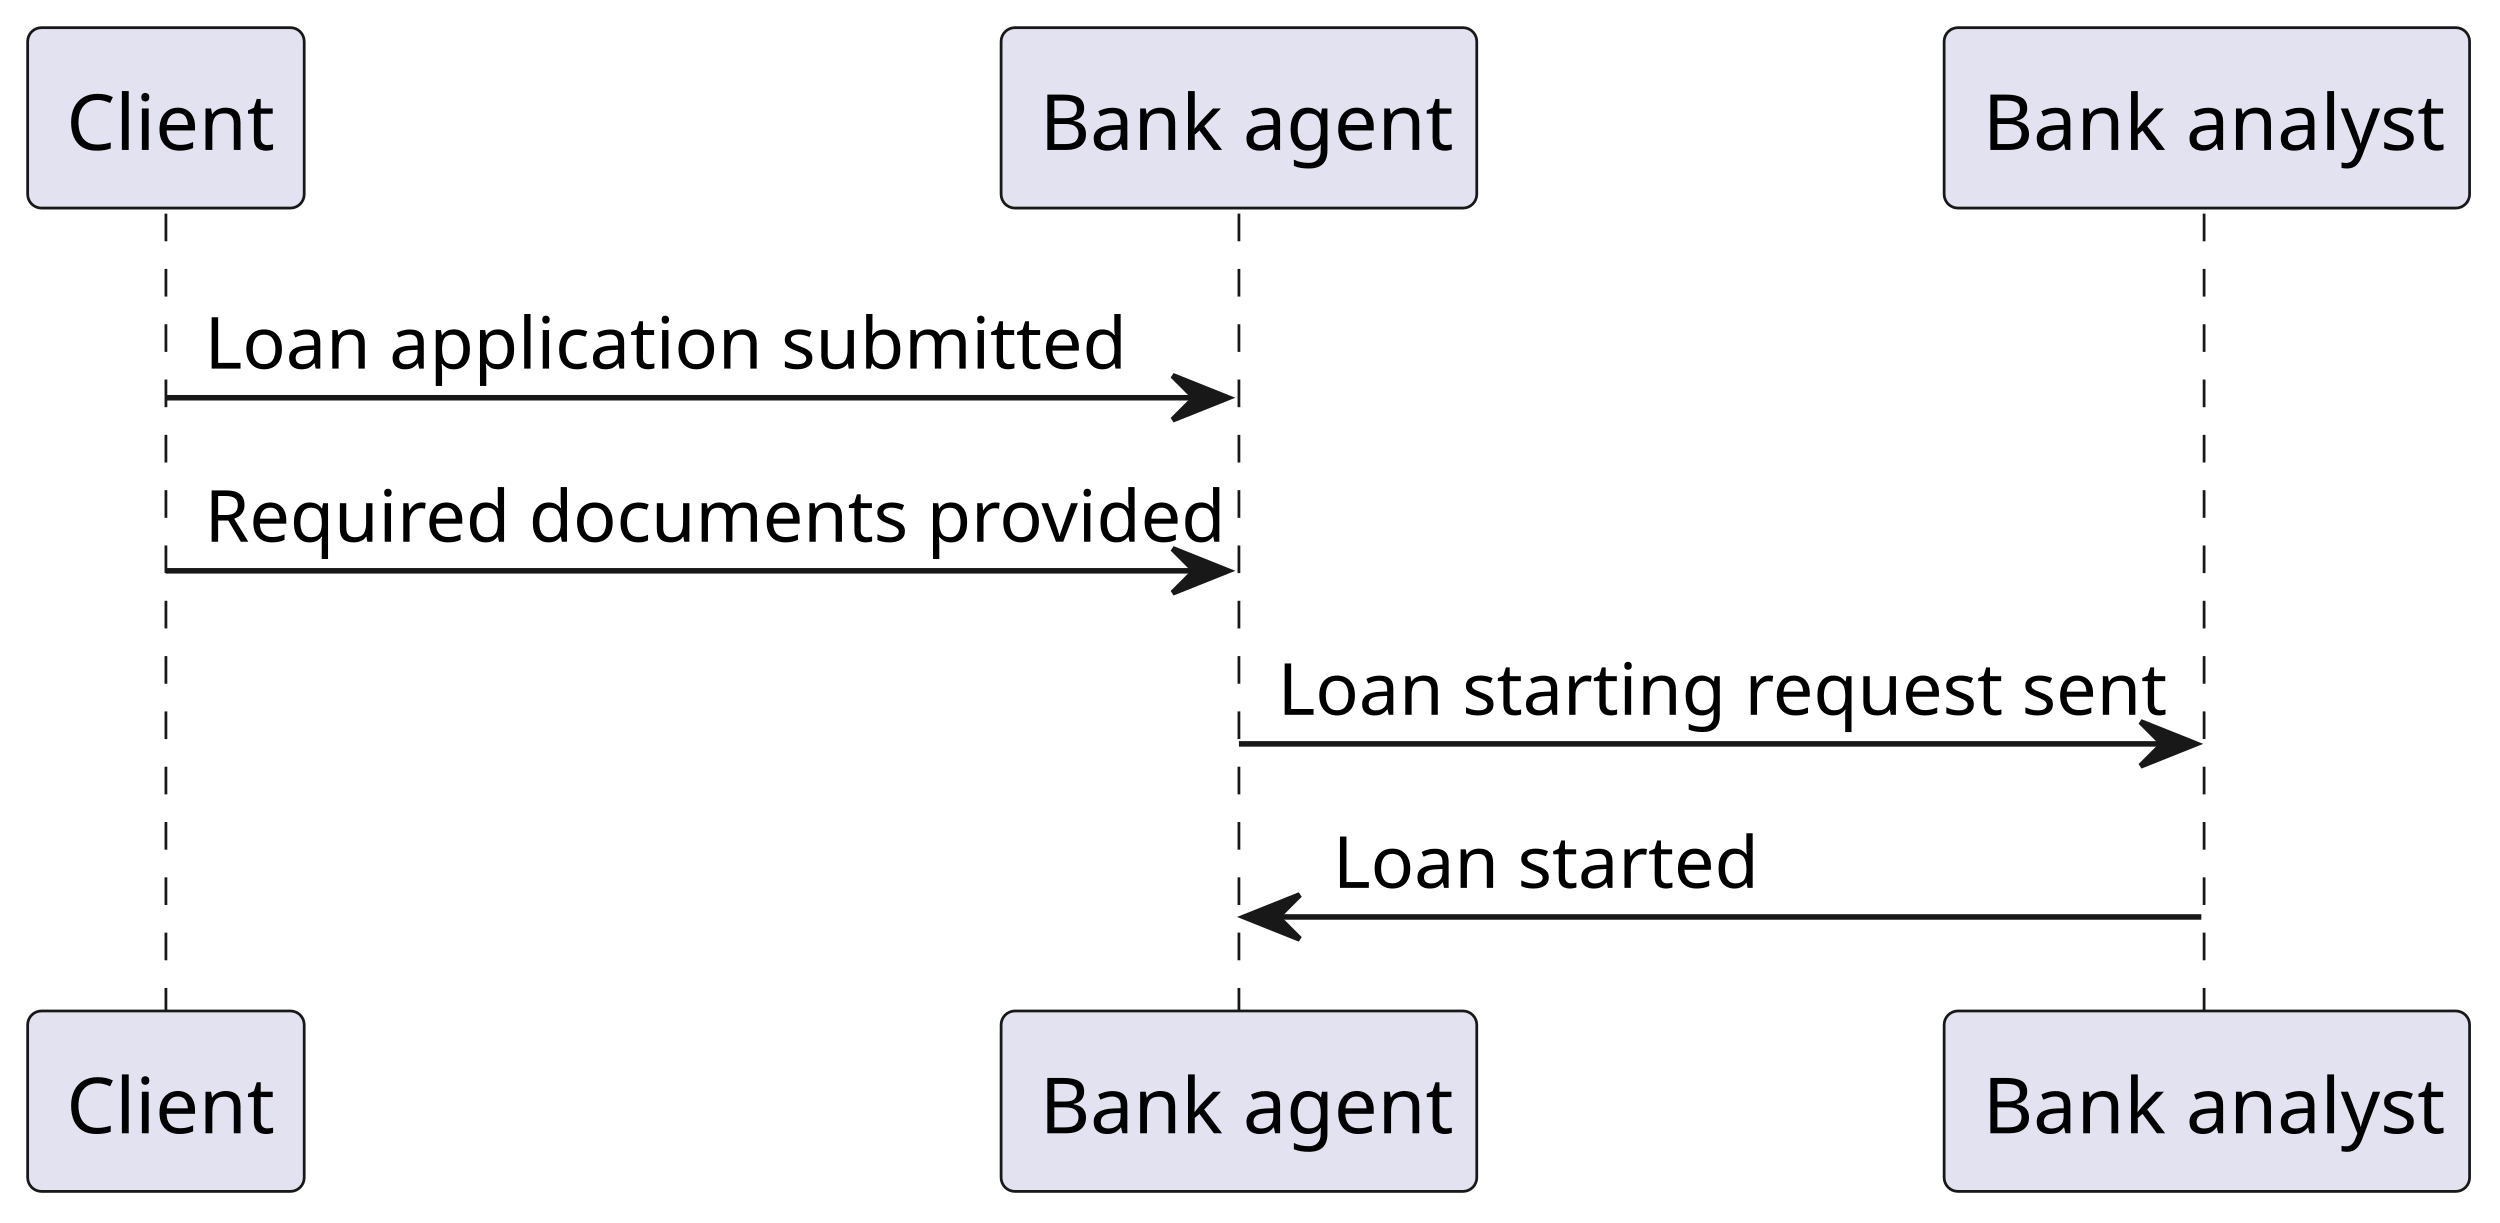
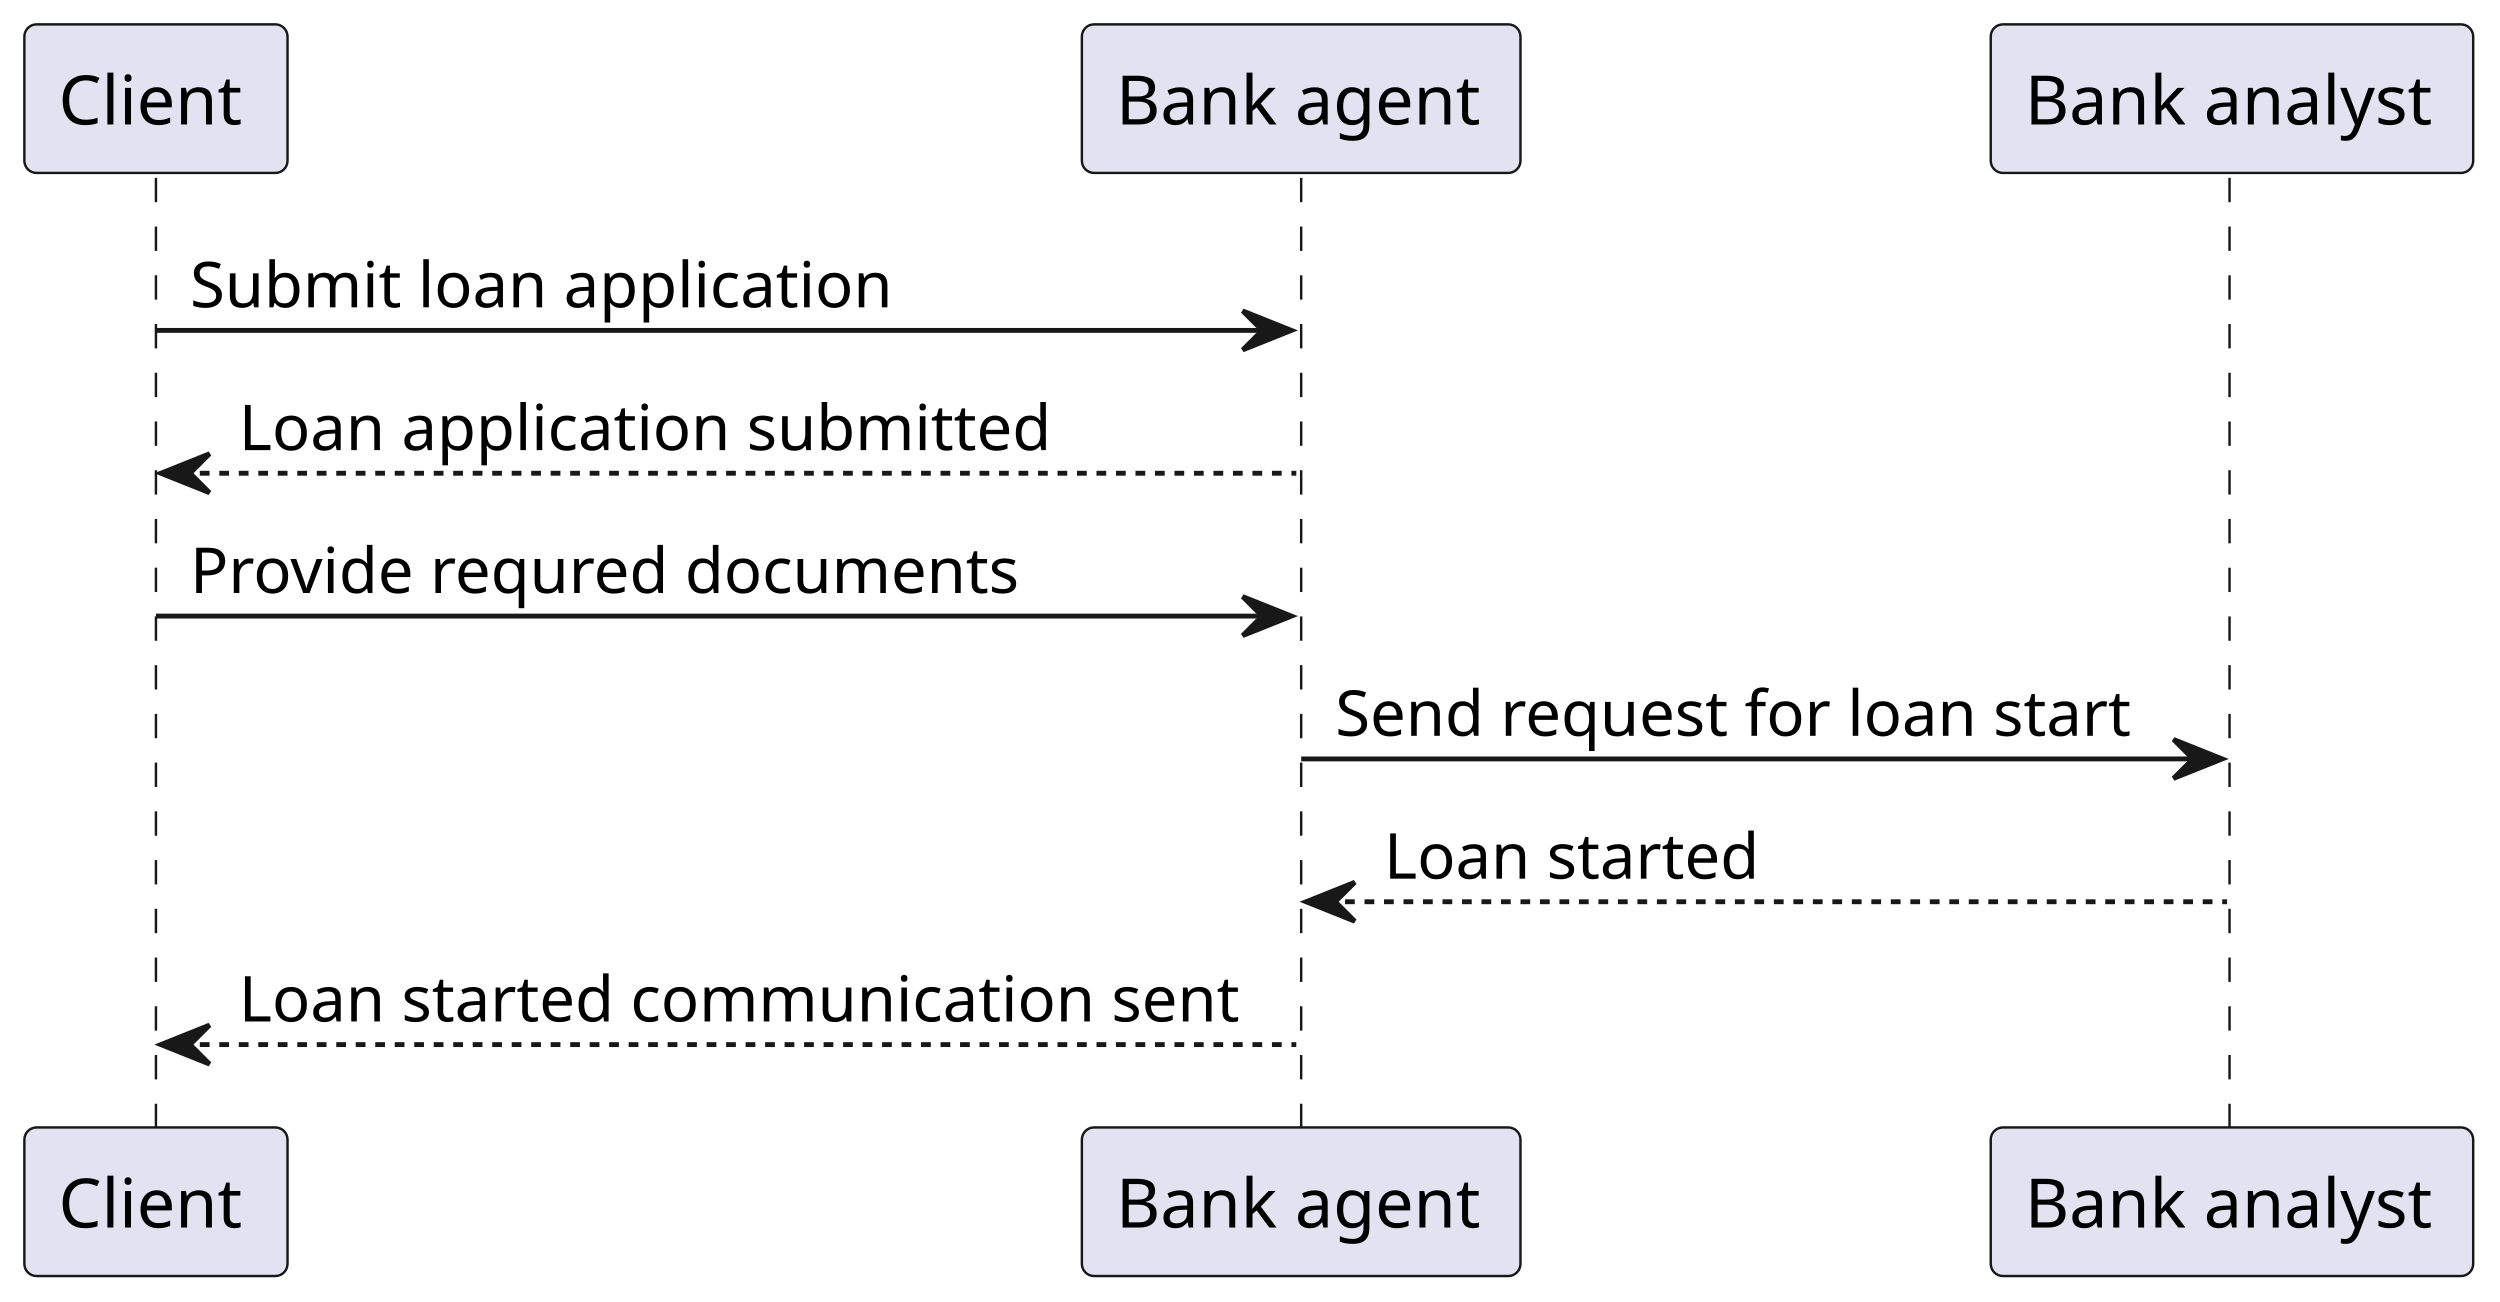
- <svg xmlns="http://www.w3.org/2000/svg" contentStyleType="text/css" height="221px" preserveAspectRatio="none" style="width:452px;height:221px;background:#FFFFFF;" version="1.1" viewBox="0 0 452 221" width="452px" zoomAndPan="magnify">
+ <svg xmlns="http://www.w3.org/2000/svg" contentStyleType="text/css" height="267px" preserveAspectRatio="none" style="width:513px;height:267px;background:#FFFFFF;" version="1.1" viewBox="0 0 513 267" width="513px" zoomAndPan="magnify">
  <defs />
  <g>
-     <line style="stroke:#181818;stroke-width:0.5;stroke-dasharray:5.0,5.0;" x1="30" x2="30" y1="38.621" y2="183.785" />
-     <line style="stroke:#181818;stroke-width:0.5;stroke-dasharray:5.0,5.0;" x1="224" x2="224" y1="38.621" y2="183.785" />
-     <line style="stroke:#181818;stroke-width:0.5;stroke-dasharray:5.0,5.0;" x1="398.5" x2="398.5" y1="38.621" y2="183.785" />
-     <rect fill="#E2E2F0" height="32.621" rx="2.5" ry="2.5" style="stroke:#181818;stroke-width:0.5;" width="50" x="5" y="5" />
-     <text fill="#000000" font-family="sans-serif" font-size="14" lengthAdjust="spacing" textLength="36" x="12" y="27.107">Client</text>
-     <rect fill="#E2E2F0" height="32.621" rx="2.5" ry="2.5" style="stroke:#181818;stroke-width:0.5;" width="50" x="5" y="182.785" />
-     <text fill="#000000" font-family="sans-serif" font-size="14" lengthAdjust="spacing" textLength="36" x="12" y="204.893">Client</text>
-     <rect fill="#E2E2F0" height="32.621" rx="2.5" ry="2.5" style="stroke:#181818;stroke-width:0.5;" width="86" x="181" y="5" />
-     <text fill="#000000" font-family="sans-serif" font-size="14" lengthAdjust="spacing" textLength="72" x="188" y="27.107">Bank agent</text>
-     <rect fill="#E2E2F0" height="32.621" rx="2.5" ry="2.5" style="stroke:#181818;stroke-width:0.5;" width="86" x="181" y="182.785" />
-     <text fill="#000000" font-family="sans-serif" font-size="14" lengthAdjust="spacing" textLength="72" x="188" y="204.893">Bank agent</text>
-     <rect fill="#E2E2F0" height="32.621" rx="2.5" ry="2.5" style="stroke:#181818;stroke-width:0.5;" width="95" x="351.5" y="5" />
-     <text fill="#000000" font-family="sans-serif" font-size="14" lengthAdjust="spacing" textLength="81" x="358.5" y="27.107">Bank analyst</text>
-     <rect fill="#E2E2F0" height="32.621" rx="2.5" ry="2.5" style="stroke:#181818;stroke-width:0.5;" width="95" x="351.5" y="182.785" />
-     <text fill="#000000" font-family="sans-serif" font-size="14" lengthAdjust="spacing" textLength="81" x="358.5" y="204.893">Bank analyst</text>
-     <polygon fill="#181818" points="212,67.912,222,71.912,212,75.912,216,71.912" style="stroke:#181818;stroke-width:1.0;" />
-     <line style="stroke:#181818;stroke-width:1.0;" x1="30" x2="218" y1="71.912" y2="71.912" />
-     <text fill="#000000" font-family="sans-serif" font-size="13" lengthAdjust="spacing" textLength="155" x="37" y="66.649">Loan application submitted</text>
-     <polygon fill="#181818" points="212,99.203,222,103.203,212,107.203,216,103.203" style="stroke:#181818;stroke-width:1.0;" />
-     <line style="stroke:#181818;stroke-width:1.0;" x1="30" x2="218" y1="103.203" y2="103.203" />
-     <text fill="#000000" font-family="sans-serif" font-size="13" lengthAdjust="spacing" textLength="170" x="37" y="97.94">Required documents provided</text>
-     <polygon fill="#181818" points="387,130.494,397,134.494,387,138.494,391,134.494" style="stroke:#181818;stroke-width:1.0;" />
-     <line style="stroke:#181818;stroke-width:1.0;" x1="224" x2="393" y1="134.494" y2="134.494" />
-     <text fill="#000000" font-family="sans-serif" font-size="13" lengthAdjust="spacing" textLength="151" x="231" y="129.231">Loan starting request sent</text>
-     <polygon fill="#181818" points="235,161.785,225,165.785,235,169.785,231,165.785" style="stroke:#181818;stroke-width:1.0;" />
-     <line style="stroke:#181818;stroke-width:1.0;" x1="229" x2="398" y1="165.785" y2="165.785" />
-     <text fill="#000000" font-family="sans-serif" font-size="13" lengthAdjust="spacing" textLength="72" x="241" y="160.523">Loan started</text>
+     <line style="stroke:#181818;stroke-width:0.5;stroke-dasharray:5.0,5.0;" x1="32" x2="32" y1="36.488" y2="232.352" />
+     <line style="stroke:#181818;stroke-width:0.5;stroke-dasharray:5.0,5.0;" x1="267" x2="267" y1="36.488" y2="232.352" />
+     <line style="stroke:#181818;stroke-width:0.5;stroke-dasharray:5.0,5.0;" x1="457.5" x2="457.5" y1="36.488" y2="232.352" />
+     <rect fill="#E2E2F0" height="30.488" rx="2.5" ry="2.5" style="stroke:#181818;stroke-width:0.5;" width="54" x="5" y="5" />
+     <text fill="#000000" font-family="sans-serif" font-size="14" lengthAdjust="spacing" textLength="40" x="12" y="25.535">Client</text>
+     <rect fill="#E2E2F0" height="30.488" rx="2.5" ry="2.5" style="stroke:#181818;stroke-width:0.5;" width="54" x="5" y="231.352" />
+     <text fill="#000000" font-family="sans-serif" font-size="14" lengthAdjust="spacing" textLength="40" x="12" y="251.887">Client</text>
+     <rect fill="#E2E2F0" height="30.488" rx="2.5" ry="2.5" style="stroke:#181818;stroke-width:0.5;" width="90" x="222" y="5" />
+     <text fill="#000000" font-family="sans-serif" font-size="14" lengthAdjust="spacing" textLength="76" x="229" y="25.535">Bank agent</text>
+     <rect fill="#E2E2F0" height="30.488" rx="2.5" ry="2.5" style="stroke:#181818;stroke-width:0.5;" width="90" x="222" y="231.352" />
+     <text fill="#000000" font-family="sans-serif" font-size="14" lengthAdjust="spacing" textLength="76" x="229" y="251.887">Bank agent</text>
+     <rect fill="#E2E2F0" height="30.488" rx="2.5" ry="2.5" style="stroke:#181818;stroke-width:0.5;" width="99" x="408.5" y="5" />
+     <text fill="#000000" font-family="sans-serif" font-size="14" lengthAdjust="spacing" textLength="85" x="415.5" y="25.535">Bank analyst</text>
+     <rect fill="#E2E2F0" height="30.488" rx="2.5" ry="2.5" style="stroke:#181818;stroke-width:0.5;" width="99" x="408.5" y="231.352" />
+     <text fill="#000000" font-family="sans-serif" font-size="14" lengthAdjust="spacing" textLength="85" x="415.5" y="251.887">Bank analyst</text>
+     <polygon fill="#181818" points="255,63.799,265,67.799,255,71.799,259,67.799" style="stroke:#181818;stroke-width:1.0;" />
+     <line style="stroke:#181818;stroke-width:1.0;" x1="32" x2="261" y1="67.799" y2="67.799" />
+     <text fill="#000000" font-family="sans-serif" font-size="13" lengthAdjust="spacing" textLength="149" x="39" y="63.057">Submit loan application</text>
+     <polygon fill="#181818" points="43,93.109,33,97.109,43,101.109,39,97.109" style="stroke:#181818;stroke-width:1.0;" />
+     <line style="stroke:#181818;stroke-width:1.0;stroke-dasharray:2.0,2.0;" x1="37" x2="266" y1="97.109" y2="97.109" />
+     <text fill="#000000" font-family="sans-serif" font-size="13" lengthAdjust="spacing" textLength="172" x="49" y="92.367">Loan application submitted</text>
+     <polygon fill="#181818" points="255,122.42,265,126.42,255,130.42,259,126.42" style="stroke:#181818;stroke-width:1.0;" />
+     <line style="stroke:#181818;stroke-width:1.0;" x1="32" x2="261" y1="126.42" y2="126.42" />
+     <text fill="#000000" font-family="sans-serif" font-size="13" lengthAdjust="spacing" textLength="172" x="39" y="121.678">Provide requred documents</text>
+     <polygon fill="#181818" points="446,151.731,456,155.731,446,159.731,450,155.731" style="stroke:#181818;stroke-width:1.0;" />
+     <line style="stroke:#181818;stroke-width:1.0;" x1="267" x2="452" y1="155.731" y2="155.731" />
+     <text fill="#000000" font-family="sans-serif" font-size="13" lengthAdjust="spacing" textLength="167" x="274" y="150.988">Send request for loan start</text>
+     <polygon fill="#181818" points="278,181.041,268,185.041,278,189.041,274,185.041" style="stroke:#181818;stroke-width:1.0;" />
+     <line style="stroke:#181818;stroke-width:1.0;stroke-dasharray:2.0,2.0;" x1="272" x2="457" y1="185.041" y2="185.041" />
+     <text fill="#000000" font-family="sans-serif" font-size="13" lengthAdjust="spacing" textLength="78" x="284" y="180.299">Loan started</text>
+     <polygon fill="#181818" points="43,210.352,33,214.352,43,218.352,39,214.352" style="stroke:#181818;stroke-width:1.0;" />
+     <line style="stroke:#181818;stroke-width:1.0;stroke-dasharray:2.0,2.0;" x1="37" x2="266" y1="214.352" y2="214.352" />
+     <text fill="#000000" font-family="sans-serif" font-size="13" lengthAdjust="spacing" textLength="211" x="49" y="209.609">Loan started communication sent</text>
  </g>
</svg>
